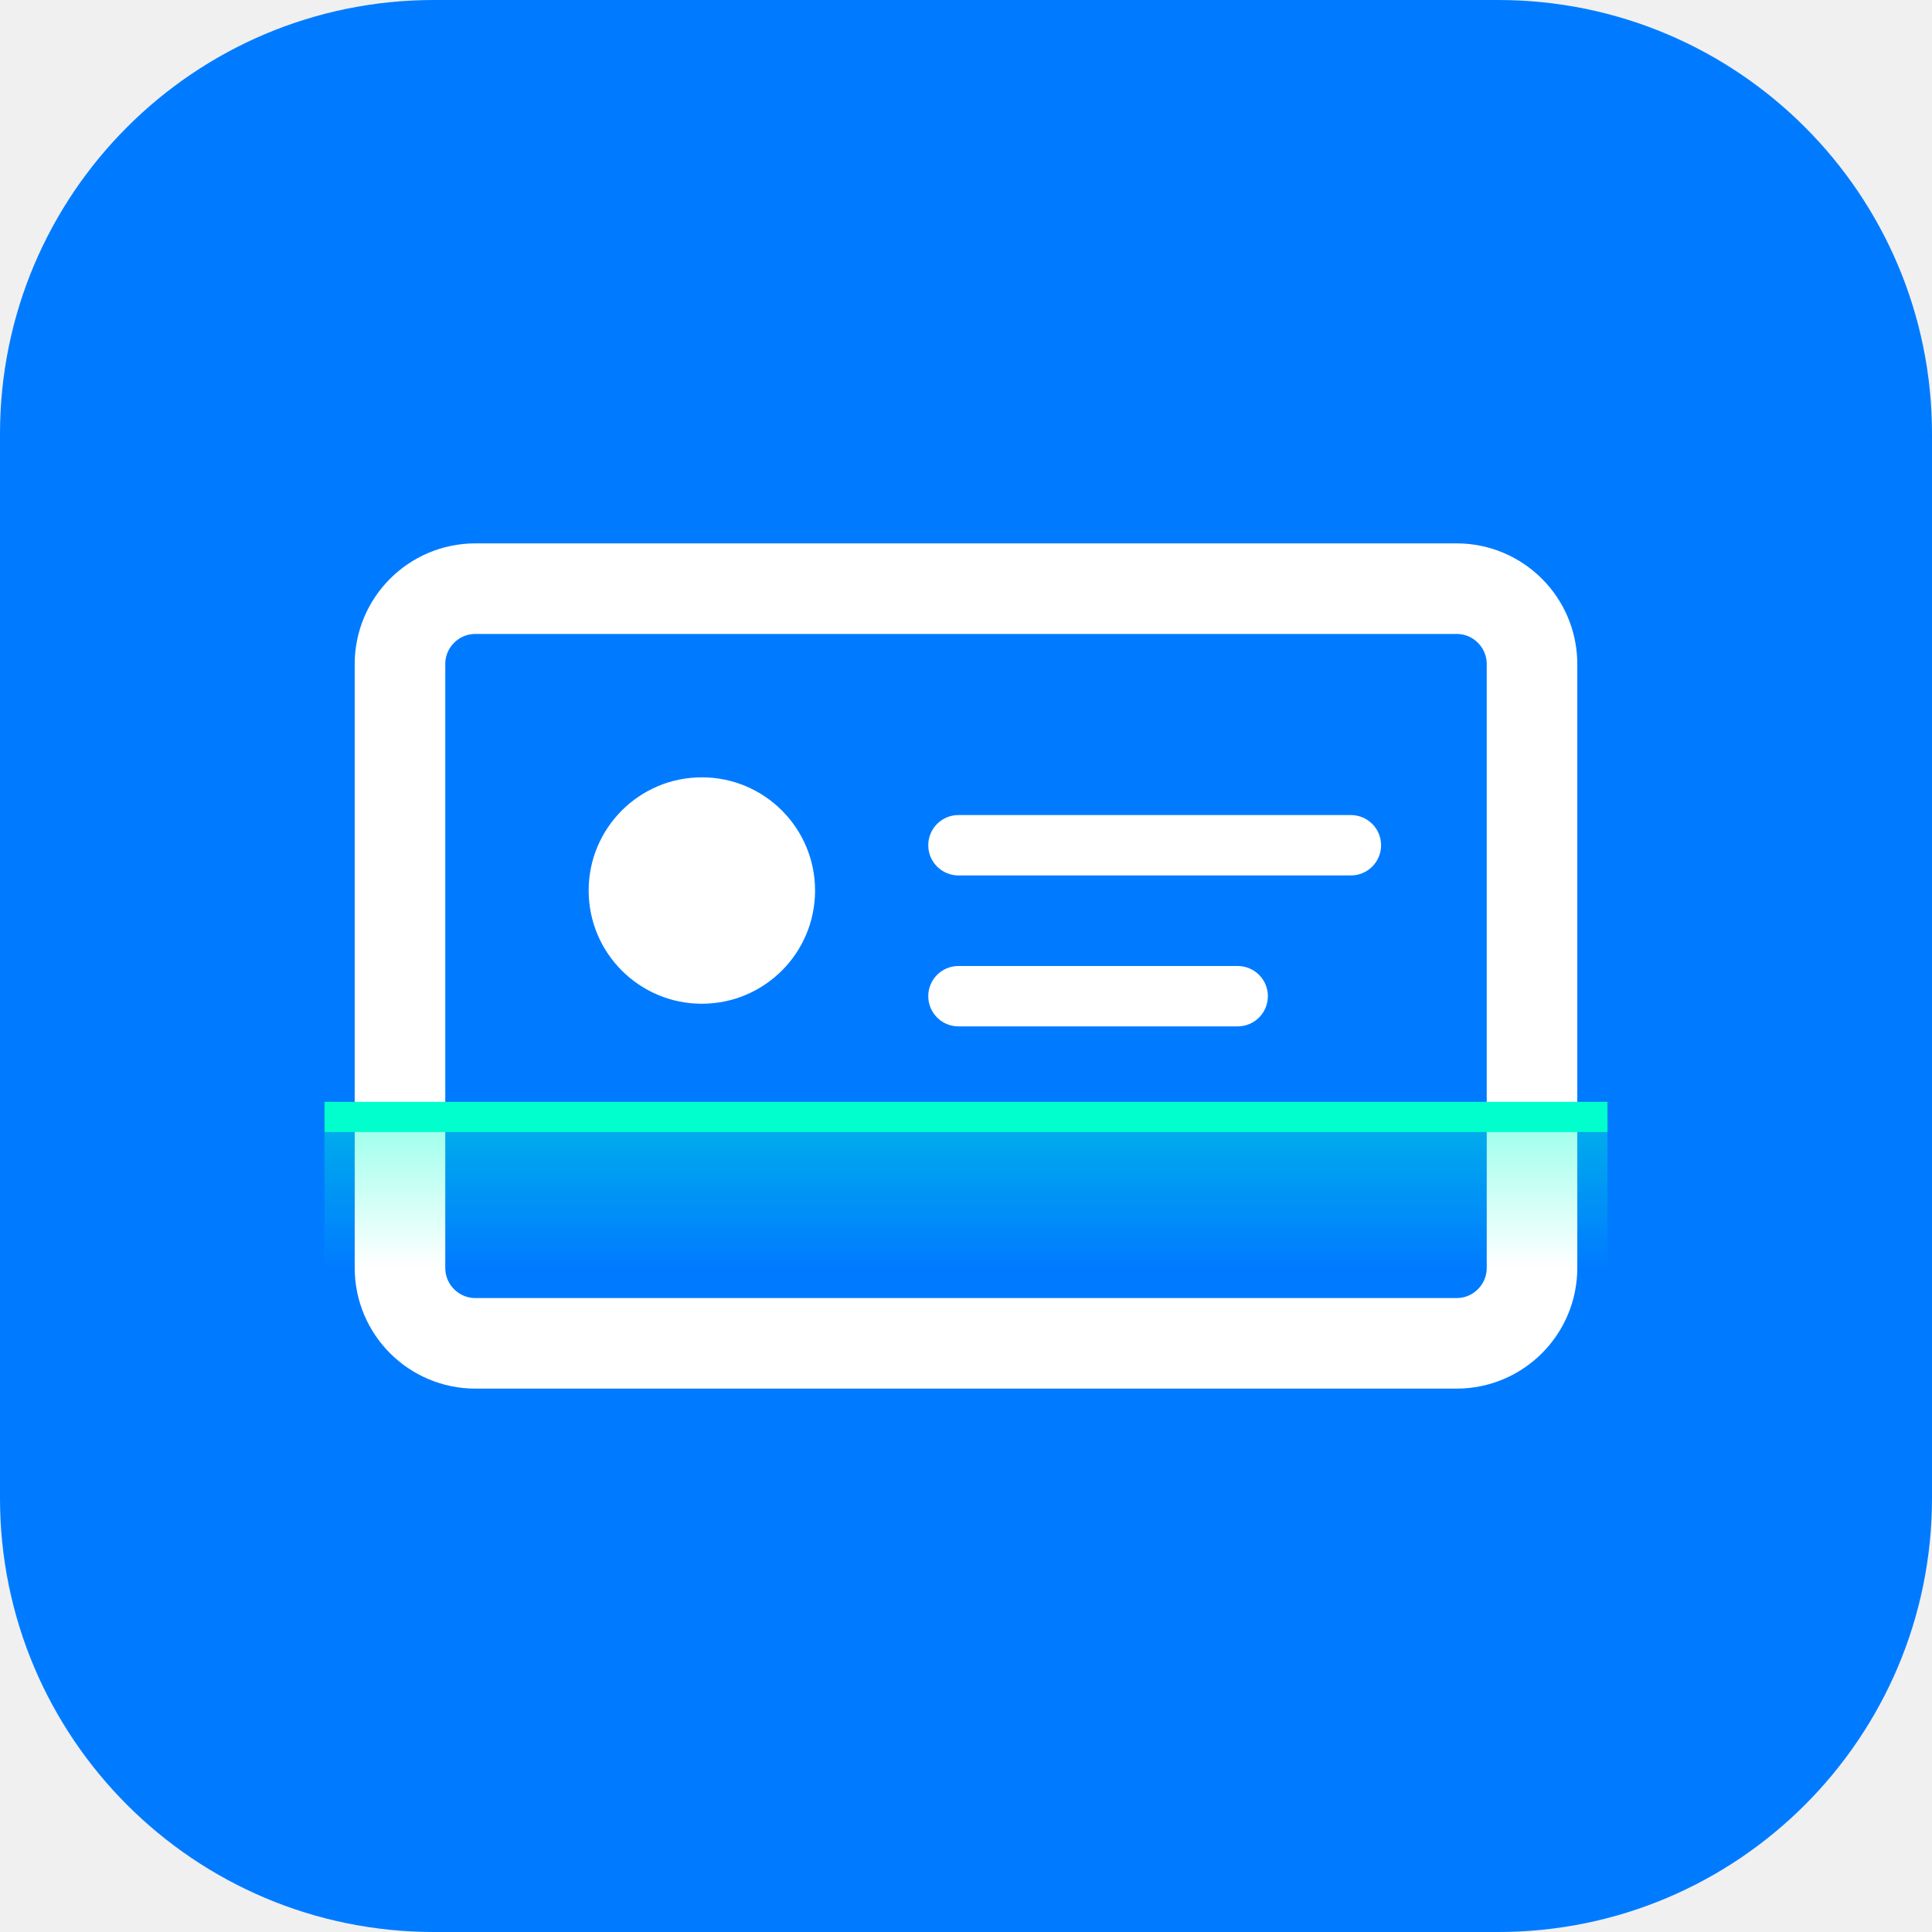
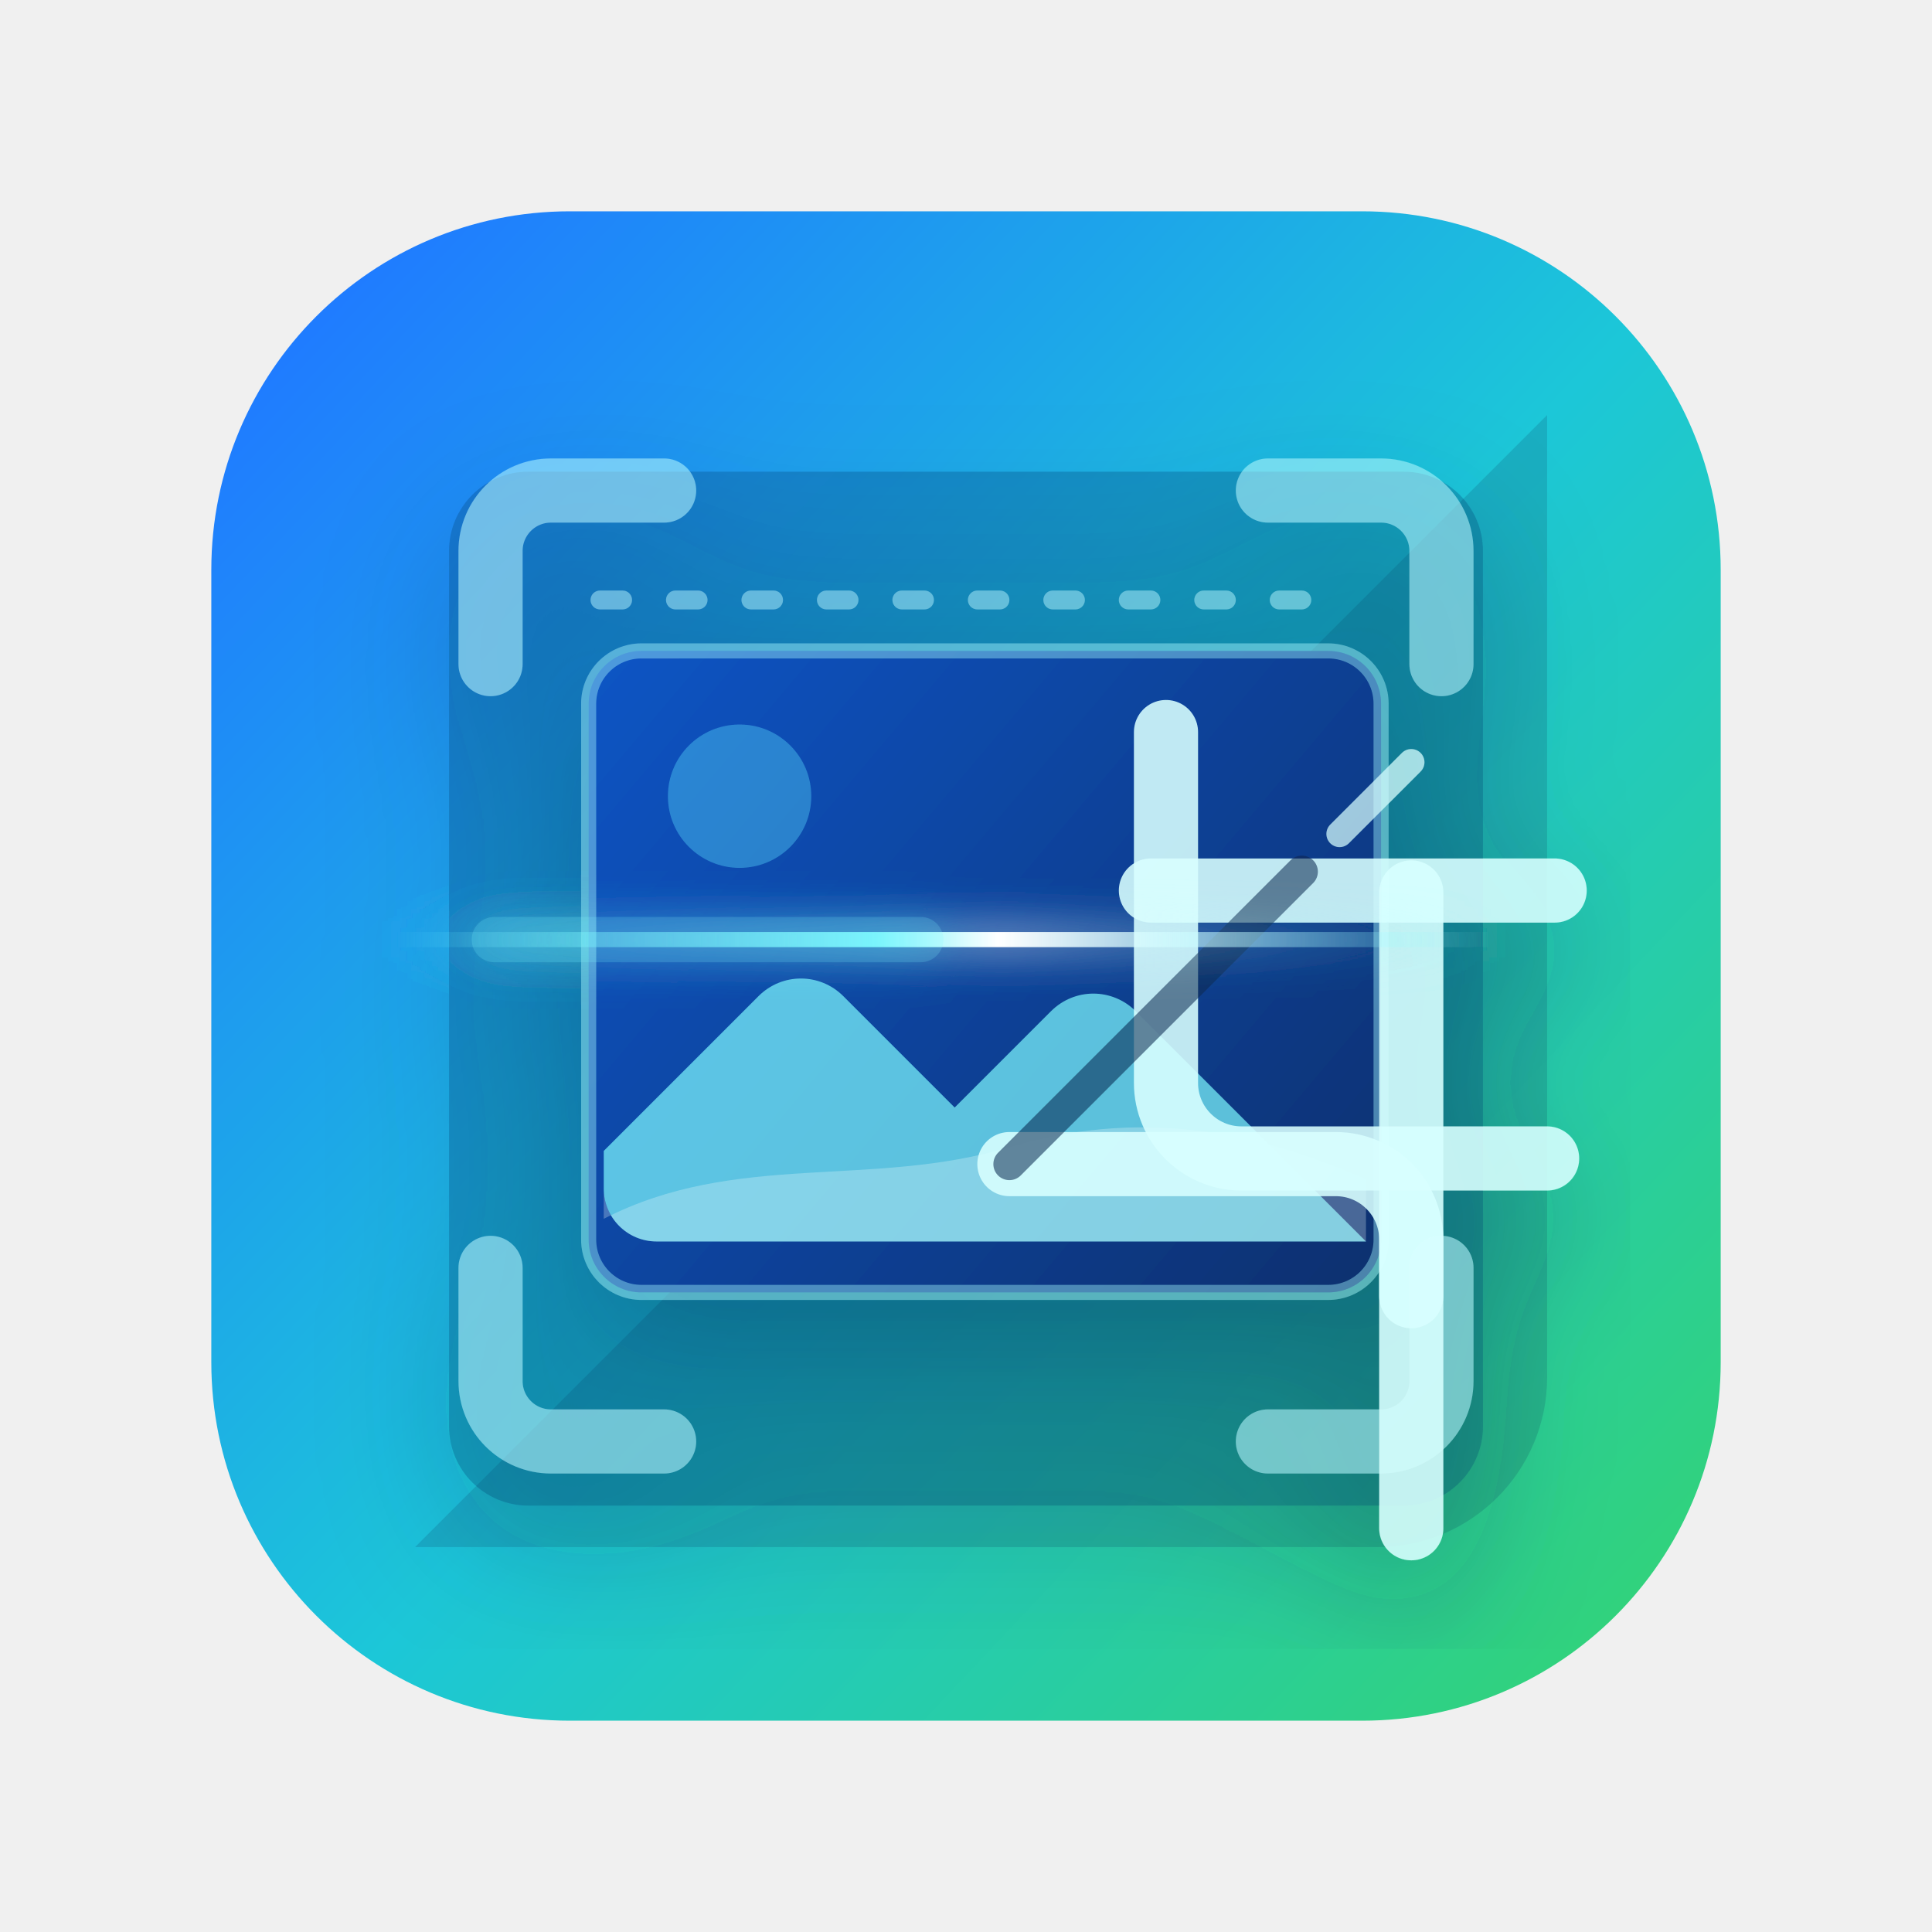
- <svg xmlns="http://www.w3.org/2000/svg" viewBox="0 0 512 512">
-   <rect width="512" height="512" rx="115" fill="#007bff" />
-   <g transform="translate(106, 156)">
-     <rect width="300" height="200" rx="20" fill="none" stroke="#ffffff" stroke-width="24" />
-     <circle cx="80" cy="80" r="30" fill="#ffffff" />
-     <rect x="140" y="60" width="120" height="16" rx="8" fill="#ffffff" />
-     <rect x="140" y="100" width="90" height="16" rx="8" fill="#ffffff" />
-     <line x1="-20" y1="140" x2="320" y2="140" stroke="#00ffcc" stroke-width="8" />
-     <path d="M -20 140 L 320 140 L 320 180 L -20 180 Z" fill="url(#grad)" opacity="0.4" />
+ <svg xmlns="http://www.w3.org/2000/svg" width="1024" height="1024" viewBox="0 0 1024 1024" fill="none">
+   <defs>
+     <linearGradient id="bg" x1="160" y1="180" x2="870" y2="850" gradientUnits="userSpaceOnUse">
+       <stop offset="0" stop-color="#1F7CFF" />
+       <stop offset="0.52" stop-color="#1CC7D8" />
+       <stop offset="1" stop-color="#31D27C" />
+     </linearGradient>
+     <linearGradient id="photo" x1="300" y1="335" x2="720" y2="690" gradientUnits="userSpaceOnUse">
+       <stop offset="0" stop-color="#0D56C8" />
+       <stop offset="1" stop-color="#08306F" />
+     </linearGradient>
+     <linearGradient id="scan" x1="210" y1="0" x2="790" y2="0" gradientUnits="userSpaceOnUse">
+       <stop offset="0" stop-color="#7DF9FF" stop-opacity="0" />
+       <stop offset="0.44" stop-color="#7DF9FF" stop-opacity="0.95" />
+       <stop offset="0.55" stop-color="#FFFFFF" stop-opacity="1" />
+       <stop offset="1" stop-color="#7DF9FF" stop-opacity="0" />
+     </linearGradient>
+     <filter id="softShadow" x="160" y="170" width="704" height="704" filterUnits="userSpaceOnUse" color-interpolation-filters="sRGB">
+       <feDropShadow dx="0" dy="30" stdDeviation="35" flood-color="#002E55" flood-opacity="0.35" />
+     </filter>
+     <filter id="glow" x="130" y="430" width="760" height="120" filterUnits="userSpaceOnUse" color-interpolation-filters="sRGB">
+       <feGaussianBlur stdDeviation="12" result="blur" />
+       <feMerge>
+         <feMergeNode in="blur" />
+         <feMergeNode in="SourceGraphic" />
+       </feMerge>
+     </filter>
+   </defs>
+   <rect x="112" y="112" width="800" height="800" rx="190" fill="url(#bg)" />
+   <path d="M220 820L820 220V730C820 779.706 779.706 820 730 820H220Z" fill="#05244C" opacity="0.16" />
+   <g filter="url(#softShadow)">
+     <rect x="238" y="250" width="548" height="548" rx="42" fill="#06396F" opacity="0.28" />
+     <path d="M260 352V292C260 274.327 274.327 260 292 260H352" stroke="#B7F7FF" stroke-width="34" stroke-linecap="round" opacity="0.55" />
+     <path d="M672 260H732C749.673 260 764 274.327 764 292V352" stroke="#B7F7FF" stroke-width="34" stroke-linecap="round" opacity="0.55" />
+     <path d="M764 672V732C764 749.673 749.673 764 732 764H672" stroke="#B7F7FF" stroke-width="34" stroke-linecap="round" opacity="0.55" />
+     <path d="M352 764H292C274.327 764 260 749.673 260 732V672" stroke="#B7F7FF" stroke-width="34" stroke-linecap="round" opacity="0.55" />
+     <path d="M318 318H706" stroke="#BFFBFF" stroke-width="10" stroke-linecap="round" stroke-dasharray="12 28" opacity="0.45" />
+     <rect x="312" y="345" width="420" height="340" rx="28" fill="url(#photo)" stroke="#A8F9FF" stroke-opacity="0.42" stroke-width="8" />
+     <circle cx="392" cy="422" r="38" fill="#5DDCFF" opacity="0.38" />
+     <path d="M320 610L402 528C414.497 515.503 434.503 515.503 447 528L506 587L557 536C569.497 523.503 589.503 523.503 602 536L724 658H348C332.536 658 320 645.464 320 630V610Z" fill="#7DF9FF" opacity="0.70" />
+     <path d="M320 646C390 610 462 630 535 608C612 585 676 604 724 625V658H348C332.536 658 320 645.464 320 630V646Z" fill="#FFFFFF" opacity="0.26" />
+     <path d="M618 388V574C618 596.091 635.909 614 658 614H820" stroke="#D8FFFF" stroke-width="34" stroke-linecap="round" stroke-linejoin="round" opacity="0.88" />
+     <path d="M535 617H708C730.091 617 748 634.909 748 657V810" stroke="#D8FFFF" stroke-width="34" stroke-linecap="round" stroke-linejoin="round" opacity="0.88" />
+     <path d="M610 472H824" stroke="#D8FFFF" stroke-width="34" stroke-linecap="round" opacity="0.88" />
+     <path d="M748 473V687" stroke="#D8FFFF" stroke-width="34" stroke-linecap="round" opacity="0.88" />
+     <path d="M535 617L690 462" stroke="#05244C" stroke-width="17" stroke-linecap="round" opacity="0.55" />
+     <path d="M710 442L748 404" stroke="#D8FFFF" stroke-width="14" stroke-linecap="round" opacity="0.72" />
+     <g filter="url(#glow)">
+       <rect x="190" y="494" width="650" height="8" rx="4" fill="url(#scan)" />
+       <rect x="250" y="486" width="250" height="24" rx="12" fill="#7DF9FF" opacity="0.18" />
+     </g>
  </g>
-   <defs>
-     <linearGradient id="grad" x1="0%" y1="0%" x2="0%" y2="100%">
-       <stop offset="0%" style="stop-color:#00ffcc;stop-opacity:1" />
-       <stop offset="100%" style="stop-color:#00ffcc;stop-opacity:0" />
-     </linearGradient>
-   </defs>
</svg>
